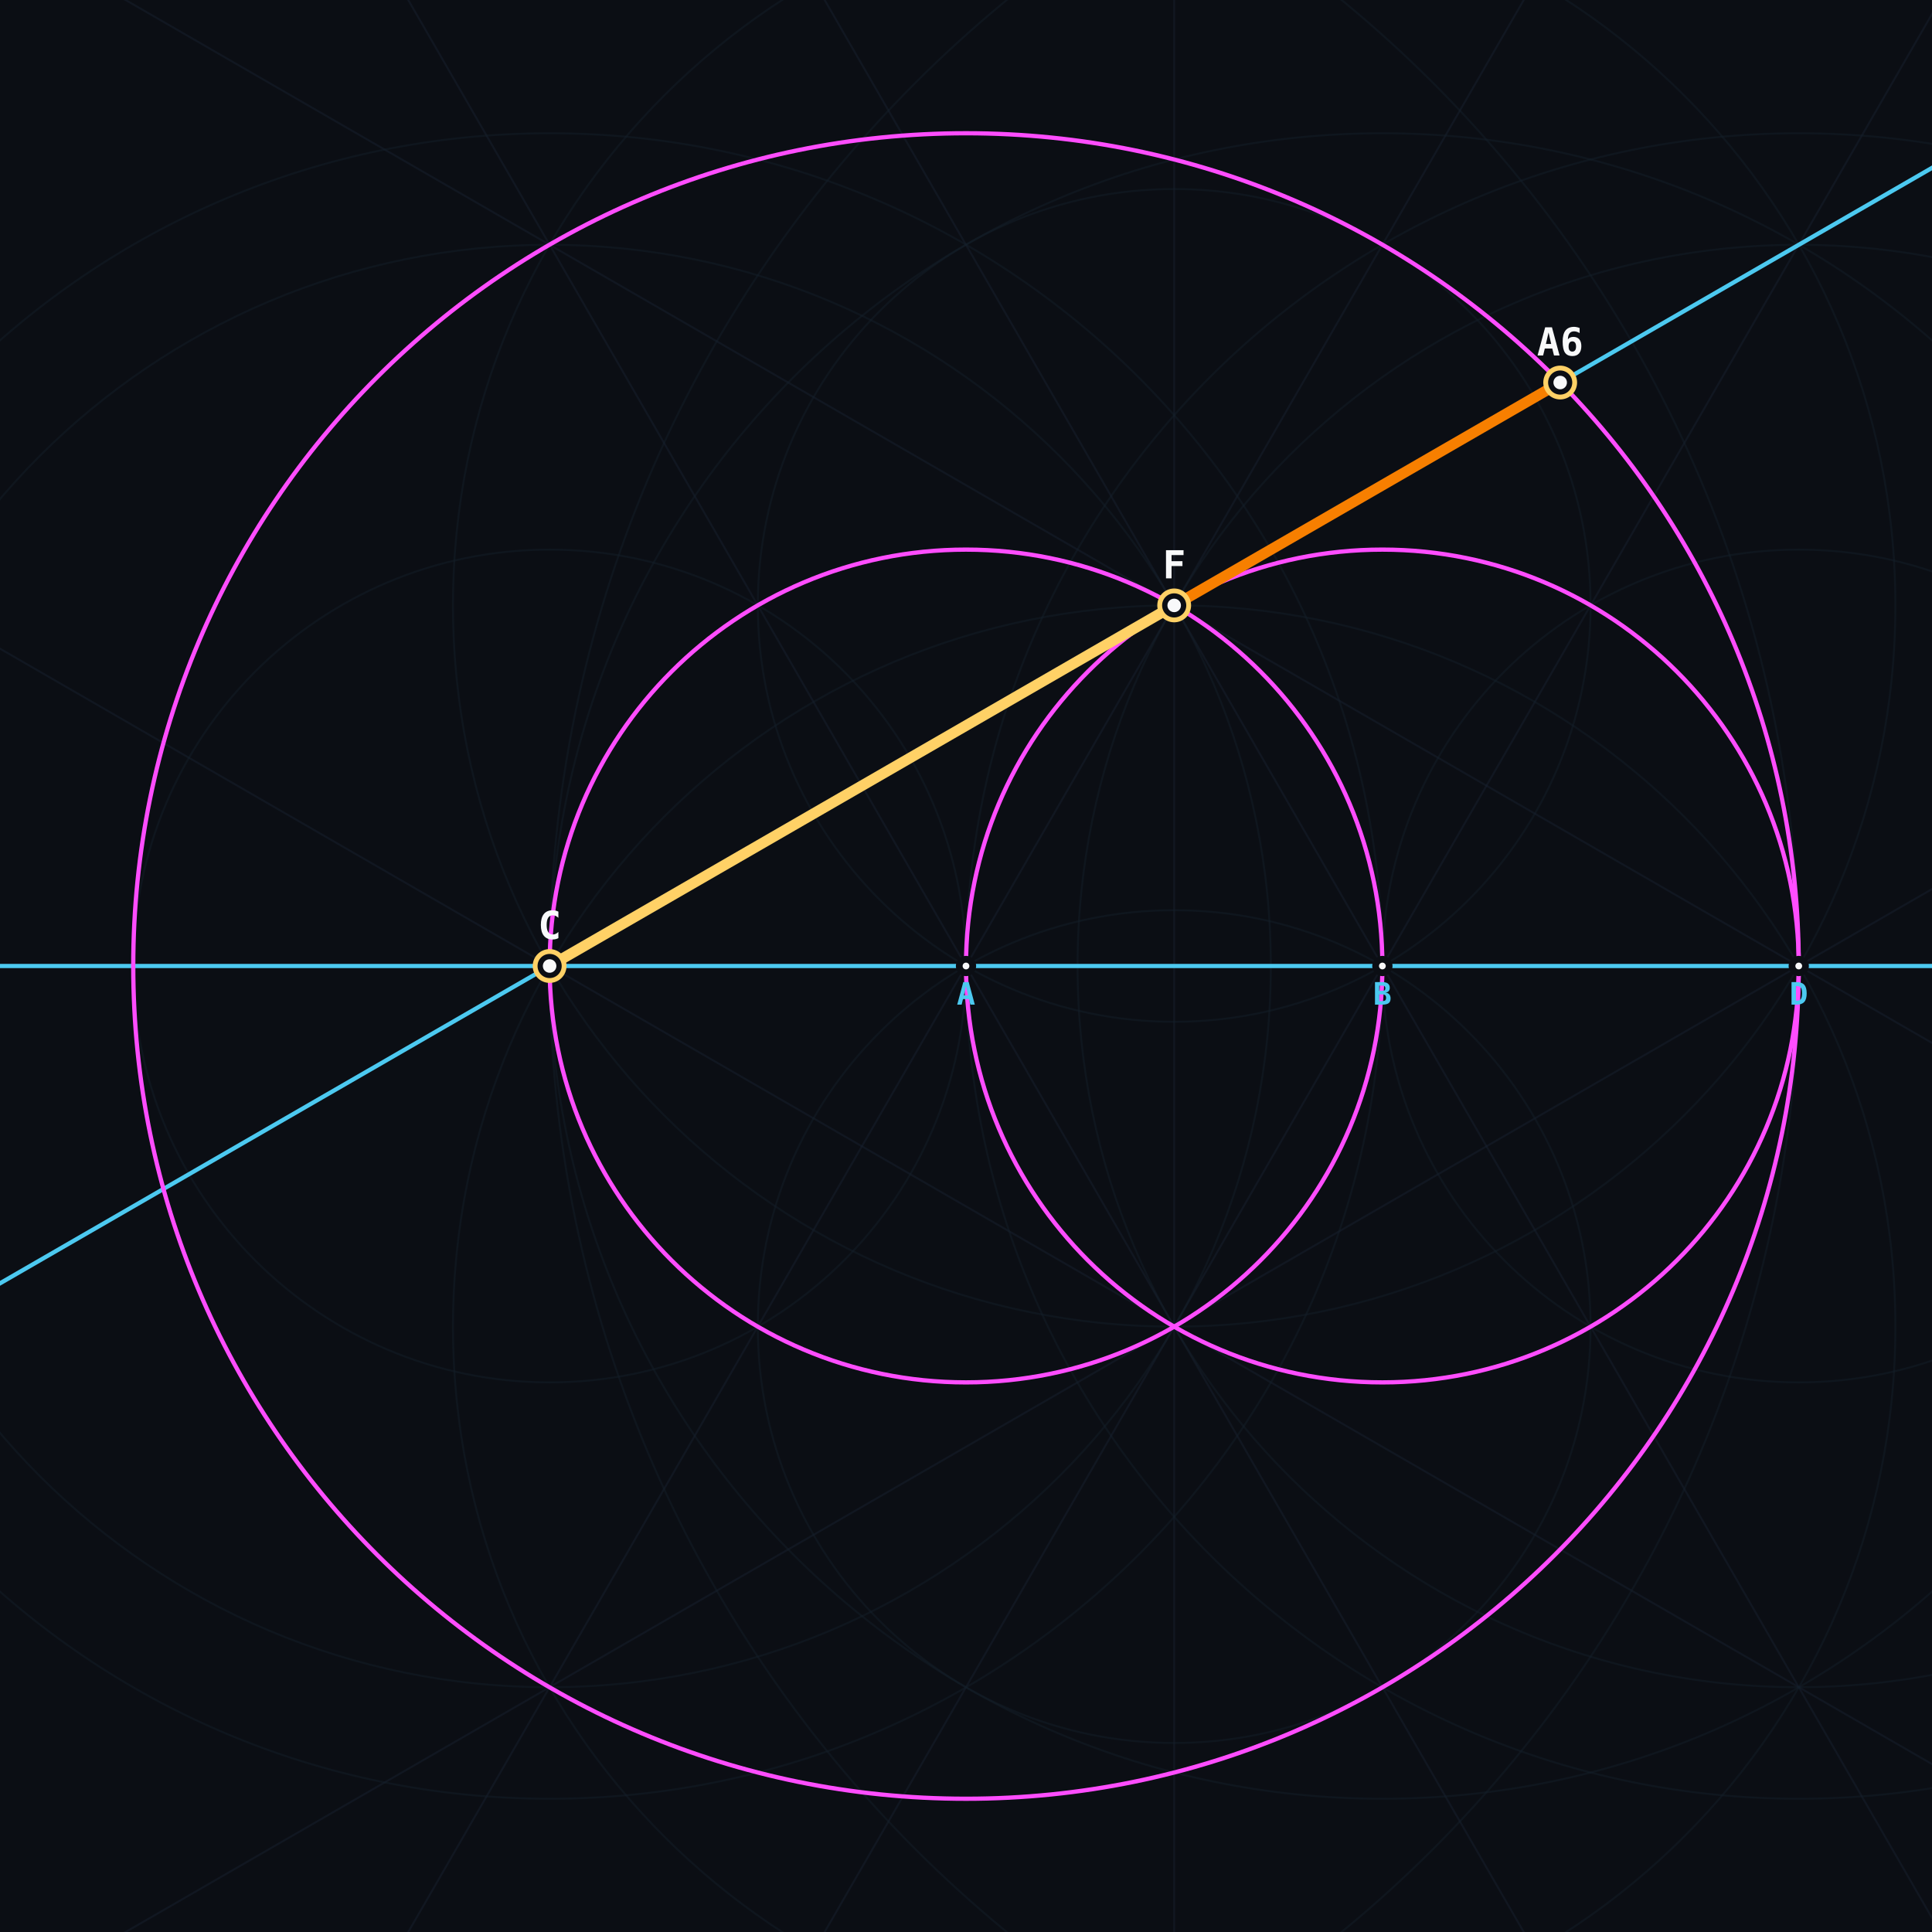
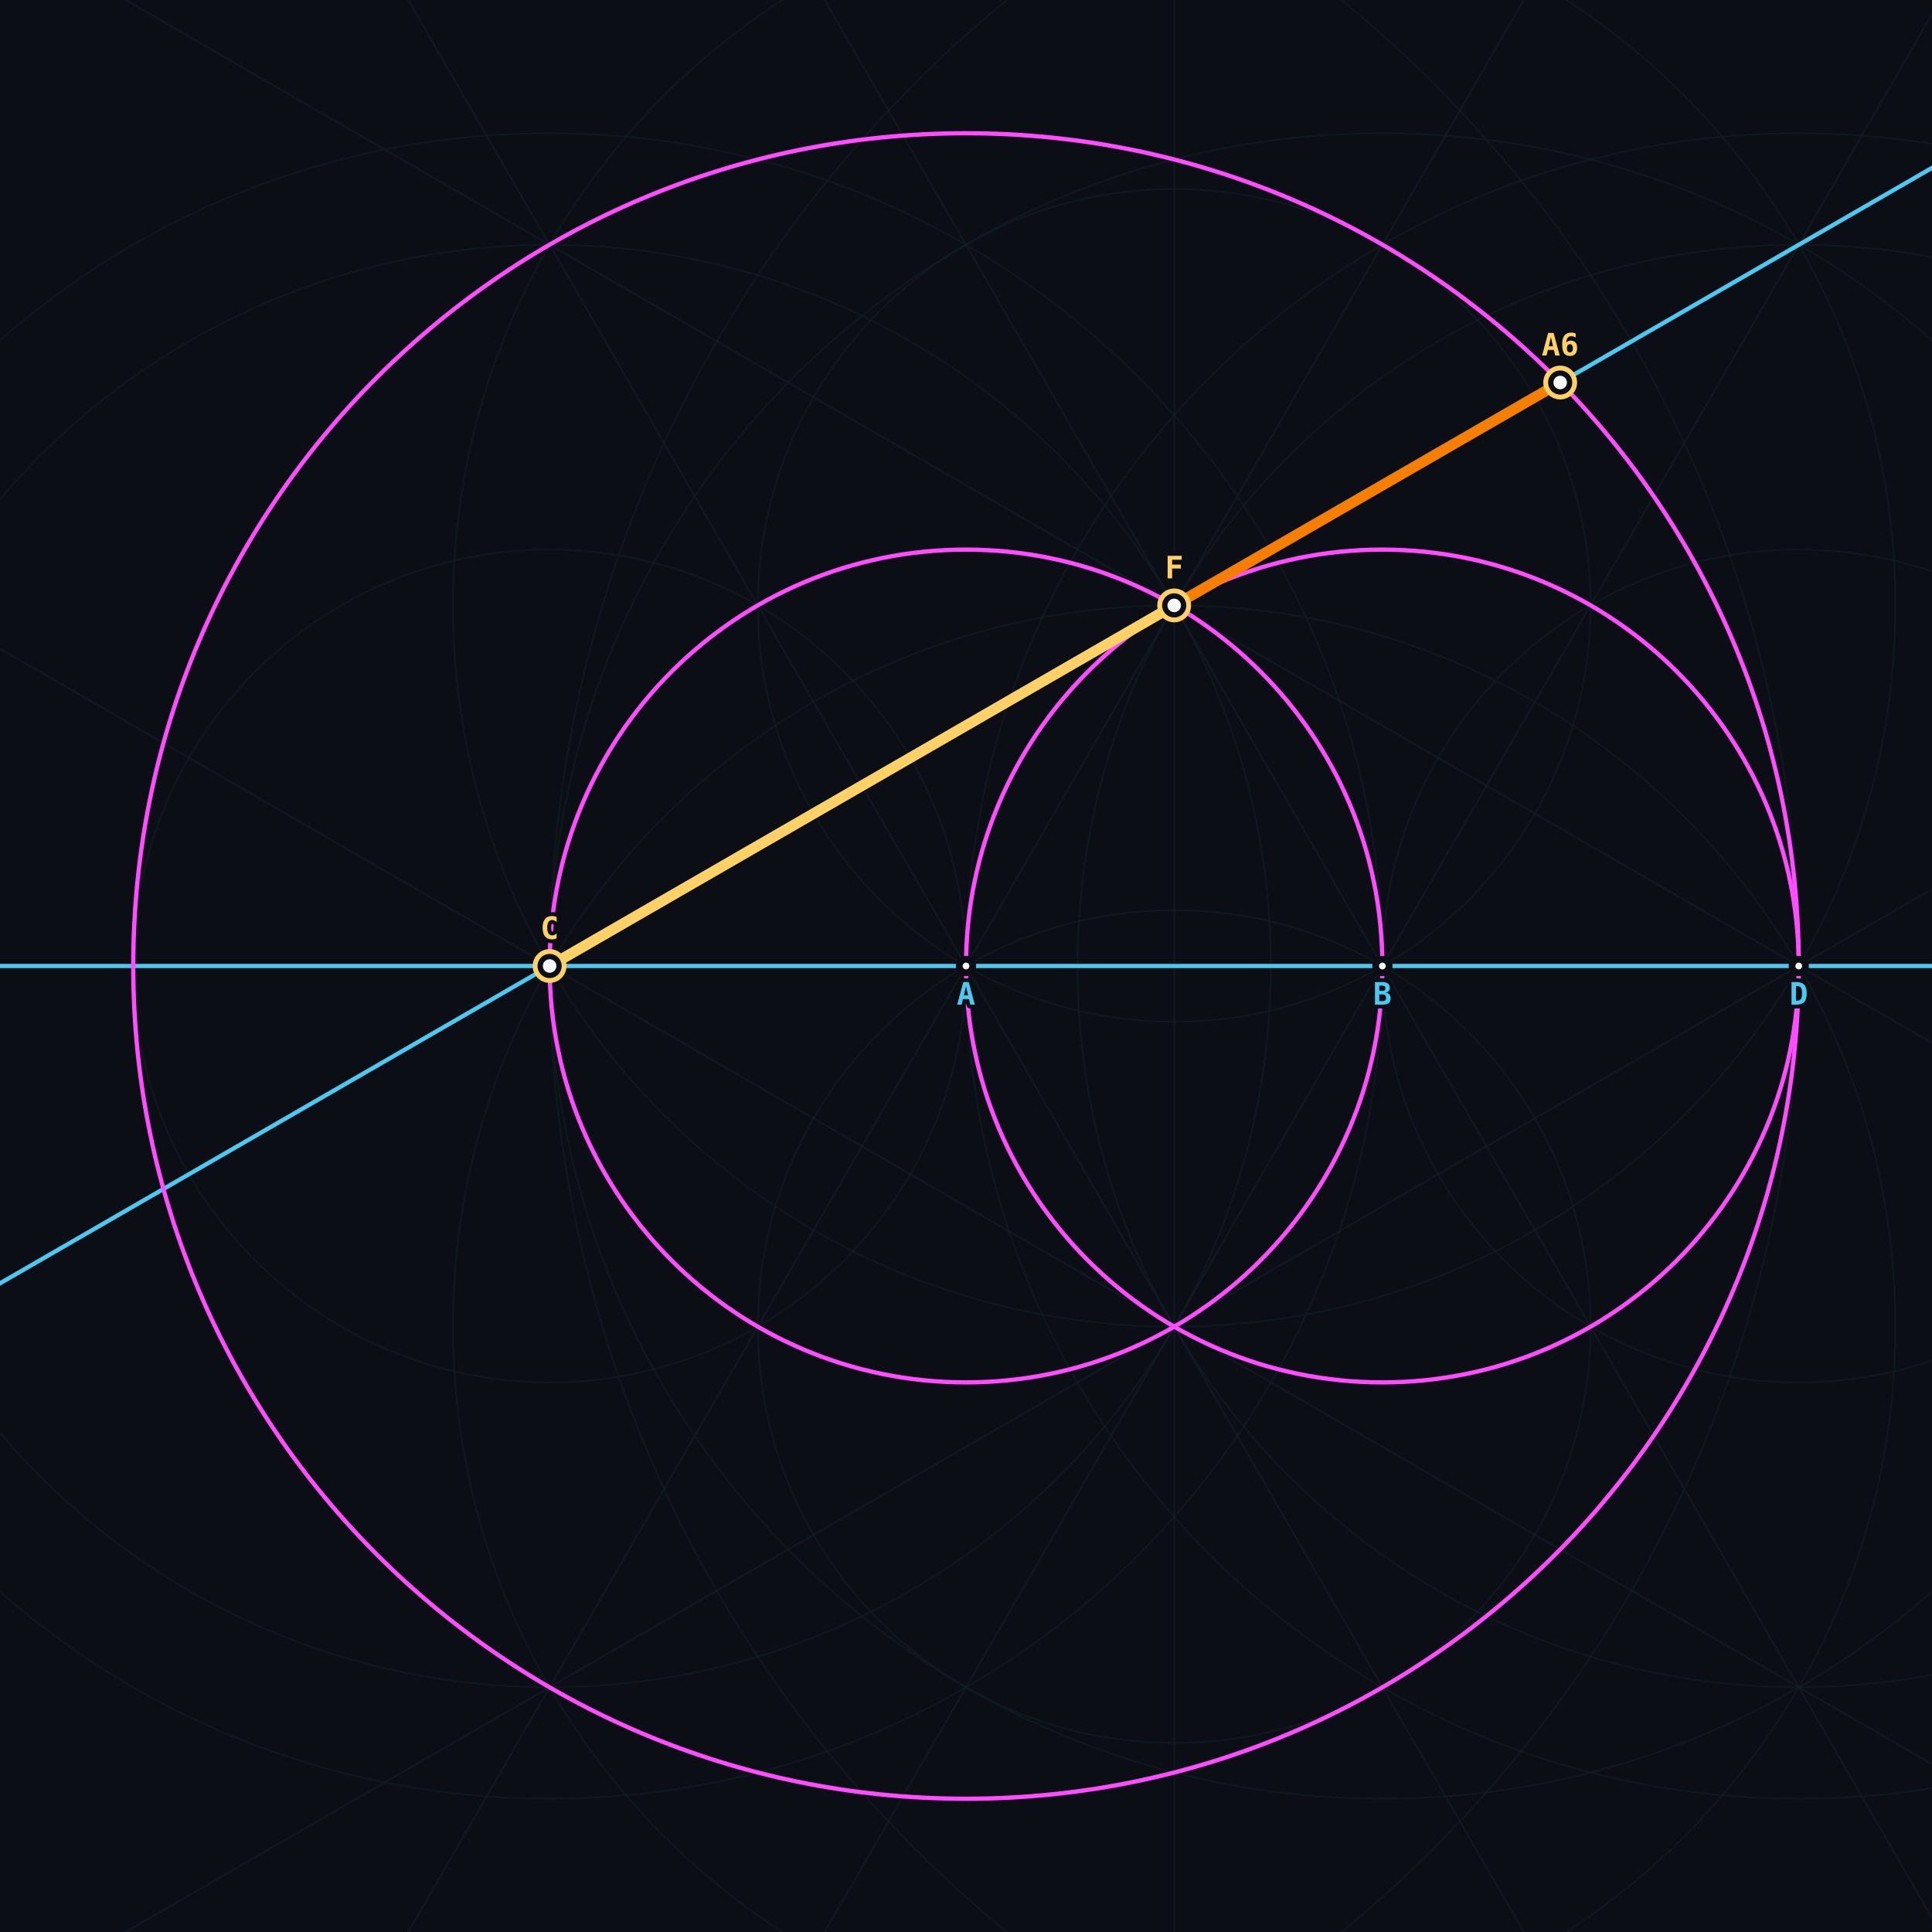
<svg xmlns="http://www.w3.org/2000/svg" viewBox="0 0 1000 1000" width="100%" height="100%" class="levels-svg">
  <defs>
    <clipPath id="sq-clip">
      <rect x="0" y="0" width="1000" height="1000" />
    </clipPath>
  </defs>
  <rect x="0" y="0" width="1000" height="1000" fill="#0b0e14" />
  <g clip-path="url(#sq-clip)">
    <line x1="-71.12" y1="-489.21" x2="1178.88" y2="1675.85" stroke="#1a2332" stroke-width="1.0" stroke-opacity="0.45" />
    <line x1="-71.12" y1="1489.21" x2="1178.88" y2="-675.85" stroke="#1a2332" stroke-width="1.0" stroke-opacity="0.45" />
    <line x1="1286.64" y1="-489.21" x2="36.64" y2="1675.85" stroke="#1a2332" stroke-width="1.0" stroke-opacity="0.45" />
    <line x1="1286.64" y1="1489.21" x2="36.64" y2="-675.85" stroke="#1a2332" stroke-width="1.0" stroke-opacity="0.45" />
    <line x1="-636.41" y1="-31.68" x2="1528.65" y2="1218.32" stroke="#1a2332" stroke-width="1.0" stroke-opacity="0.45" />
    <line x1="1851.93" y1="-31.68" x2="-313.14" y2="1218.32" stroke="#1a2332" stroke-width="1.0" stroke-opacity="0.45" />
    <line x1="1851.93" y1="1031.68" x2="-313.14" y2="-218.32" stroke="#1a2332" stroke-width="1.0" stroke-opacity="0.45" />
    <line x1="607.76" y1="1750.00" x2="607.76" y2="-750.00" stroke="#1a2332" stroke-width="1.0" stroke-opacity="0.45" />
    <circle cx="284.48" cy="500.00" r="215.52" fill="none" stroke="#161f2c" stroke-width="1.0" stroke-opacity="0.45" />
    <circle cx="931.03" cy="500.00" r="431.03" fill="none" stroke="#161f2c" stroke-width="1.0" stroke-opacity="0.45" />
    <circle cx="607.76" cy="686.64" r="215.52" fill="none" stroke="#161f2c" stroke-width="1.0" stroke-opacity="0.45" />
    <circle cx="607.76" cy="313.36" r="215.52" fill="none" stroke="#161f2c" stroke-width="1.0" stroke-opacity="0.45" />
    <circle cx="715.52" cy="500.00" r="431.03" fill="none" stroke="#161f2c" stroke-width="1.0" stroke-opacity="0.45" />
    <circle cx="284.48" cy="500.00" r="431.03" fill="none" stroke="#161f2c" stroke-width="1.0" stroke-opacity="0.45" />
    <circle cx="931.03" cy="500.00" r="215.52" fill="none" stroke="#161f2c" stroke-width="1.0" stroke-opacity="0.45" />
    <circle cx="284.48" cy="500.00" r="646.55" fill="none" stroke="#161f2c" stroke-width="1.0" stroke-opacity="0.45" />
    <circle cx="931.03" cy="500.00" r="646.55" fill="none" stroke="#161f2c" stroke-width="1.0" stroke-opacity="0.45" />
    <circle cx="284.48" cy="500.00" r="373.29" fill="none" stroke="#161f2c" stroke-width="1.0" stroke-opacity="0.45" />
    <circle cx="607.76" cy="686.64" r="373.29" fill="none" stroke="#161f2c" stroke-width="1.0" stroke-opacity="0.45" />
    <circle cx="607.76" cy="313.36" r="373.29" fill="none" stroke="#161f2c" stroke-width="1.0" stroke-opacity="0.45" />
    <circle cx="931.03" cy="500.00" r="373.29" fill="none" stroke="#161f2c" stroke-width="1.0" stroke-opacity="0.45" />
    <line x1="-642.24" y1="500.00" x2="1857.76" y2="500.00" stroke="#4cc9f0" stroke-width="2.2" stroke-linecap="round" />
    <line x1="-636.41" y1="1031.68" x2="1528.65" y2="-218.32" stroke="#4cc9f0" stroke-width="2.2" stroke-linecap="round" />
    <circle cx="500.00" cy="500.00" r="215.52" fill="none" stroke="#ff4dff" stroke-width="2.2" />
    <circle cx="715.52" cy="500.00" r="215.52" fill="none" stroke="#ff4dff" stroke-width="2.2" />
    <circle cx="500.00" cy="500.00" r="431.03" fill="none" stroke="#ff4dff" stroke-width="2.2" />
    <circle class="geom-point" cx="500.00" cy="500.00" r="3.5" data-base-r="3.5" fill="#f8f9fa" stroke="#0b0e14" stroke-width="3.5" />
-     <text class="geom-label" x="500.00" y="520.00" data-anchor-x="500.00" data-anchor-y="500.00" data-offset-y="20" data-base-font="16" fill="#4cc9f0" font-family="monospace" font-size="16" font-weight="bold" text-anchor="middle">A</text>
+     <text class="geom-label" x="500.00" y="520.00" data-anchor-x="500.00" data-anchor-y="500.00" data-offset-y="20" data-base-font="16" fill="#4cc9f0" stroke="#0b0e14" stroke-width="4" stroke-linejoin="round" paint-order="stroke fill" font-family="monospace" font-size="16" font-weight="bold" text-anchor="middle">A</text>
    <circle class="geom-point" cx="715.52" cy="500.00" r="3.5" data-base-r="3.5" fill="#f8f9fa" stroke="#0b0e14" stroke-width="3.5" />
-     <text class="geom-label" x="715.52" y="520.00" data-anchor-x="715.52" data-anchor-y="500.00" data-offset-y="20" data-base-font="16" fill="#4cc9f0" font-family="monospace" font-size="16" font-weight="bold" text-anchor="middle">B</text>
+     <text class="geom-label" x="715.52" y="520.00" data-anchor-x="715.52" data-anchor-y="500.00" data-offset-y="20" data-base-font="16" fill="#4cc9f0" stroke="#0b0e14" stroke-width="4" stroke-linejoin="round" paint-order="stroke fill" font-family="monospace" font-size="16" font-weight="bold" text-anchor="middle">B</text>
    <circle class="geom-point" cx="931.03" cy="500.00" r="3.5" data-base-r="3.5" fill="#f8f9fa" stroke="#0b0e14" stroke-width="3.5" />
-     <text class="geom-label" x="931.03" y="520.00" data-anchor-x="931.03" data-anchor-y="500.00" data-offset-y="20" data-base-font="16" fill="#4cc9f0" font-family="monospace" font-size="16" font-weight="bold" text-anchor="middle">D</text>
+     <text class="geom-label" x="931.03" y="520.00" data-anchor-x="931.03" data-anchor-y="500.00" data-offset-y="20" data-base-font="16" fill="#4cc9f0" stroke="#0b0e14" stroke-width="4" stroke-linejoin="round" paint-order="stroke fill" font-family="monospace" font-size="16" font-weight="bold" text-anchor="middle">D</text>
    <line x1="284.48" y1="500.00" x2="607.76" y2="313.36" stroke="#ffd166" stroke-width="5.5" stroke-linecap="round" />
    <line x1="607.76" y1="313.36" x2="807.55" y2="198.00" stroke="#f77f00" stroke-width="5.5" stroke-linecap="round" />
    <circle class="geom-point" cx="284.48" cy="500.00" r="7.5" data-base-r="7.5" fill="#0b0e14" stroke="#ffd166" stroke-width="2.5" />
    <circle class="geom-point" cx="284.48" cy="500.00" r="3.5" data-base-r="3.5" fill="#f8f9fa" stroke="none" />
-     <text class="geom-label" x="284.48" y="486.00" data-anchor-x="284.48" data-anchor-y="500.00" data-offset-y="-14" data-base-font="20" fill="#f8f9fa" font-family="monospace" font-size="20" font-weight="bold" text-anchor="middle">C</text>
+     <text class="geom-label" x="284.48" y="486.00" data-anchor-x="284.48" data-anchor-y="500.00" data-offset-y="-14" data-base-font="16" fill="#ffd166" stroke="#0b0e14" stroke-width="4" stroke-linejoin="round" paint-order="stroke fill" font-family="monospace" font-size="16" font-weight="bold" text-anchor="middle">C</text>
    <circle class="geom-point" cx="607.76" cy="313.36" r="7.5" data-base-r="7.5" fill="#0b0e14" stroke="#ffd166" stroke-width="2.5" />
    <circle class="geom-point" cx="607.76" cy="313.36" r="3.5" data-base-r="3.5" fill="#f8f9fa" stroke="none" />
-     <text class="geom-label" x="607.76" y="299.36" data-anchor-x="607.76" data-anchor-y="313.36" data-offset-y="-14" data-base-font="20" fill="#f8f9fa" font-family="monospace" font-size="20" font-weight="bold" text-anchor="middle">F</text>
+     <text class="geom-label" x="607.76" y="299.36" data-anchor-x="607.76" data-anchor-y="313.36" data-offset-y="-14" data-base-font="16" fill="#ffd166" stroke="#0b0e14" stroke-width="4" stroke-linejoin="round" paint-order="stroke fill" font-family="monospace" font-size="16" font-weight="bold" text-anchor="middle">F</text>
    <circle class="geom-point" cx="807.55" cy="198.00" r="7.5" data-base-r="7.5" fill="#0b0e14" stroke="#ffd166" stroke-width="2.5" />
    <circle class="geom-point" cx="807.55" cy="198.00" r="3.5" data-base-r="3.5" fill="#f8f9fa" stroke="none" />
-     <text class="geom-label" x="807.55" y="184.00" data-anchor-x="807.55" data-anchor-y="198.00" data-offset-y="-14" data-base-font="20" fill="#f8f9fa" font-family="monospace" font-size="20" font-weight="bold" text-anchor="middle">A6</text>
+     <text class="geom-label" x="807.55" y="184.00" data-anchor-x="807.55" data-anchor-y="198.00" data-offset-y="-14" data-base-font="16" fill="#ffd166" stroke="#0b0e14" stroke-width="4" stroke-linejoin="round" paint-order="stroke fill" font-family="monospace" font-size="16" font-weight="bold" text-anchor="middle">A6</text>
  </g>
</svg>
